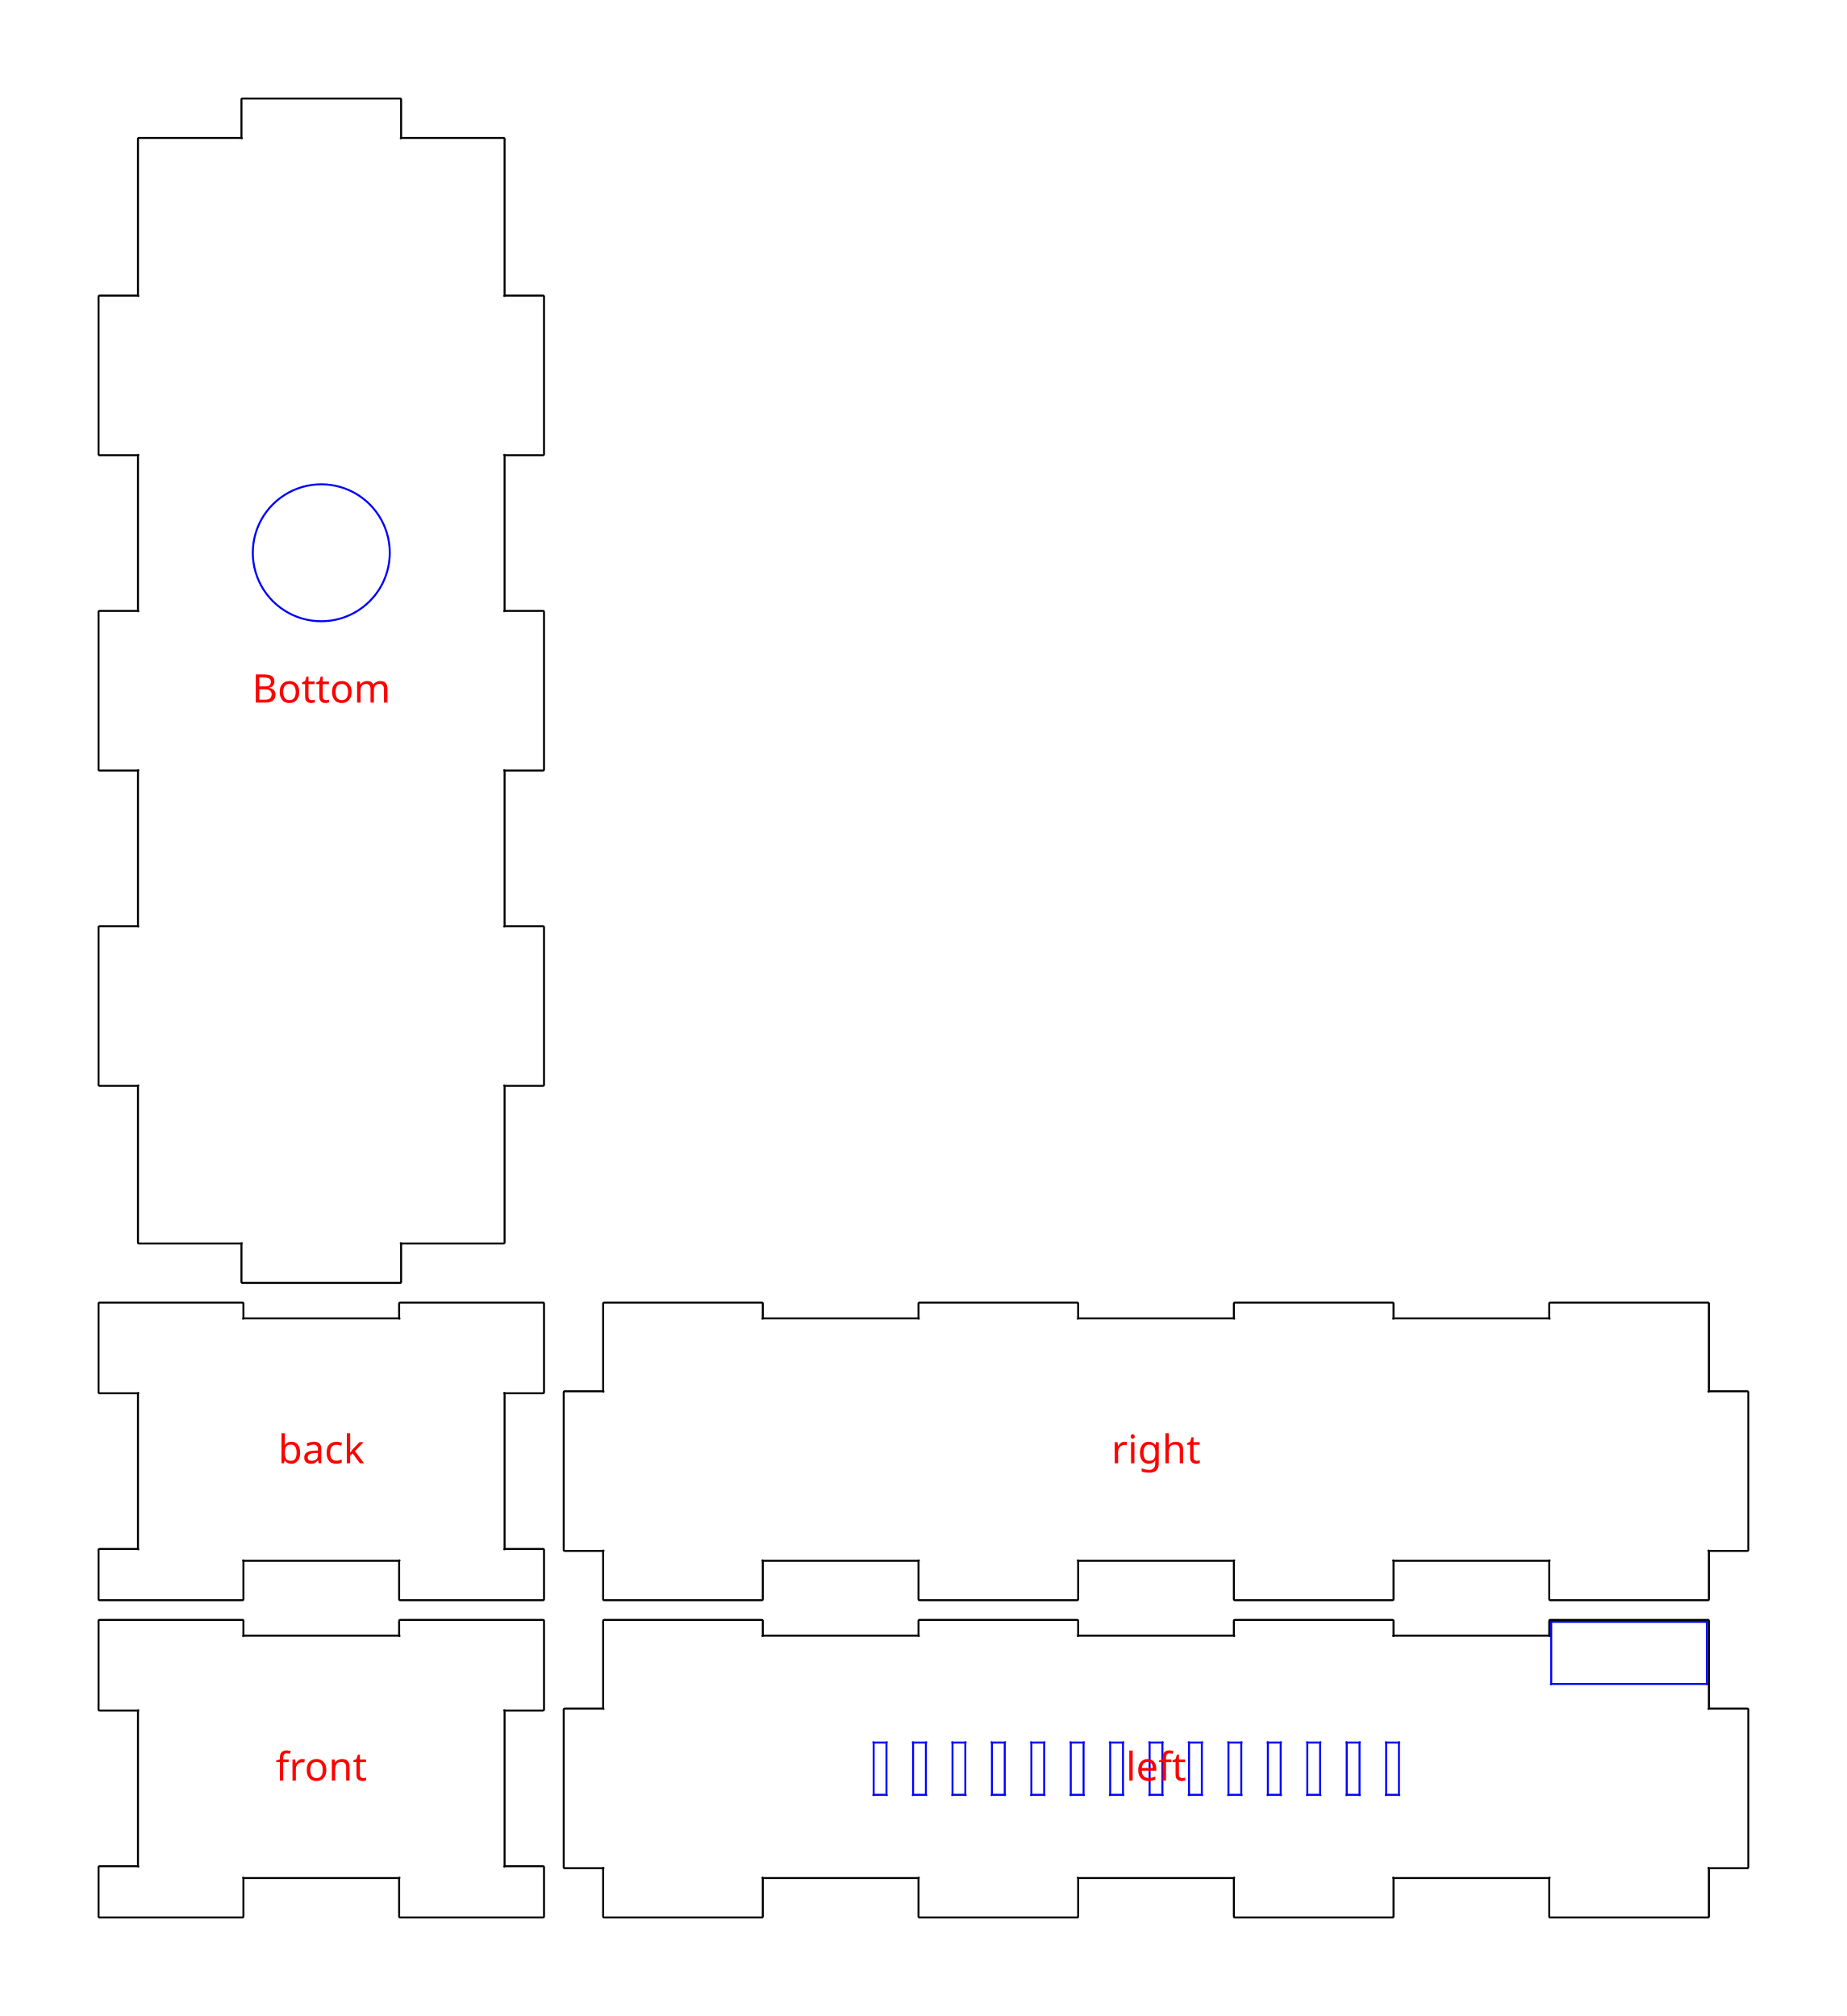
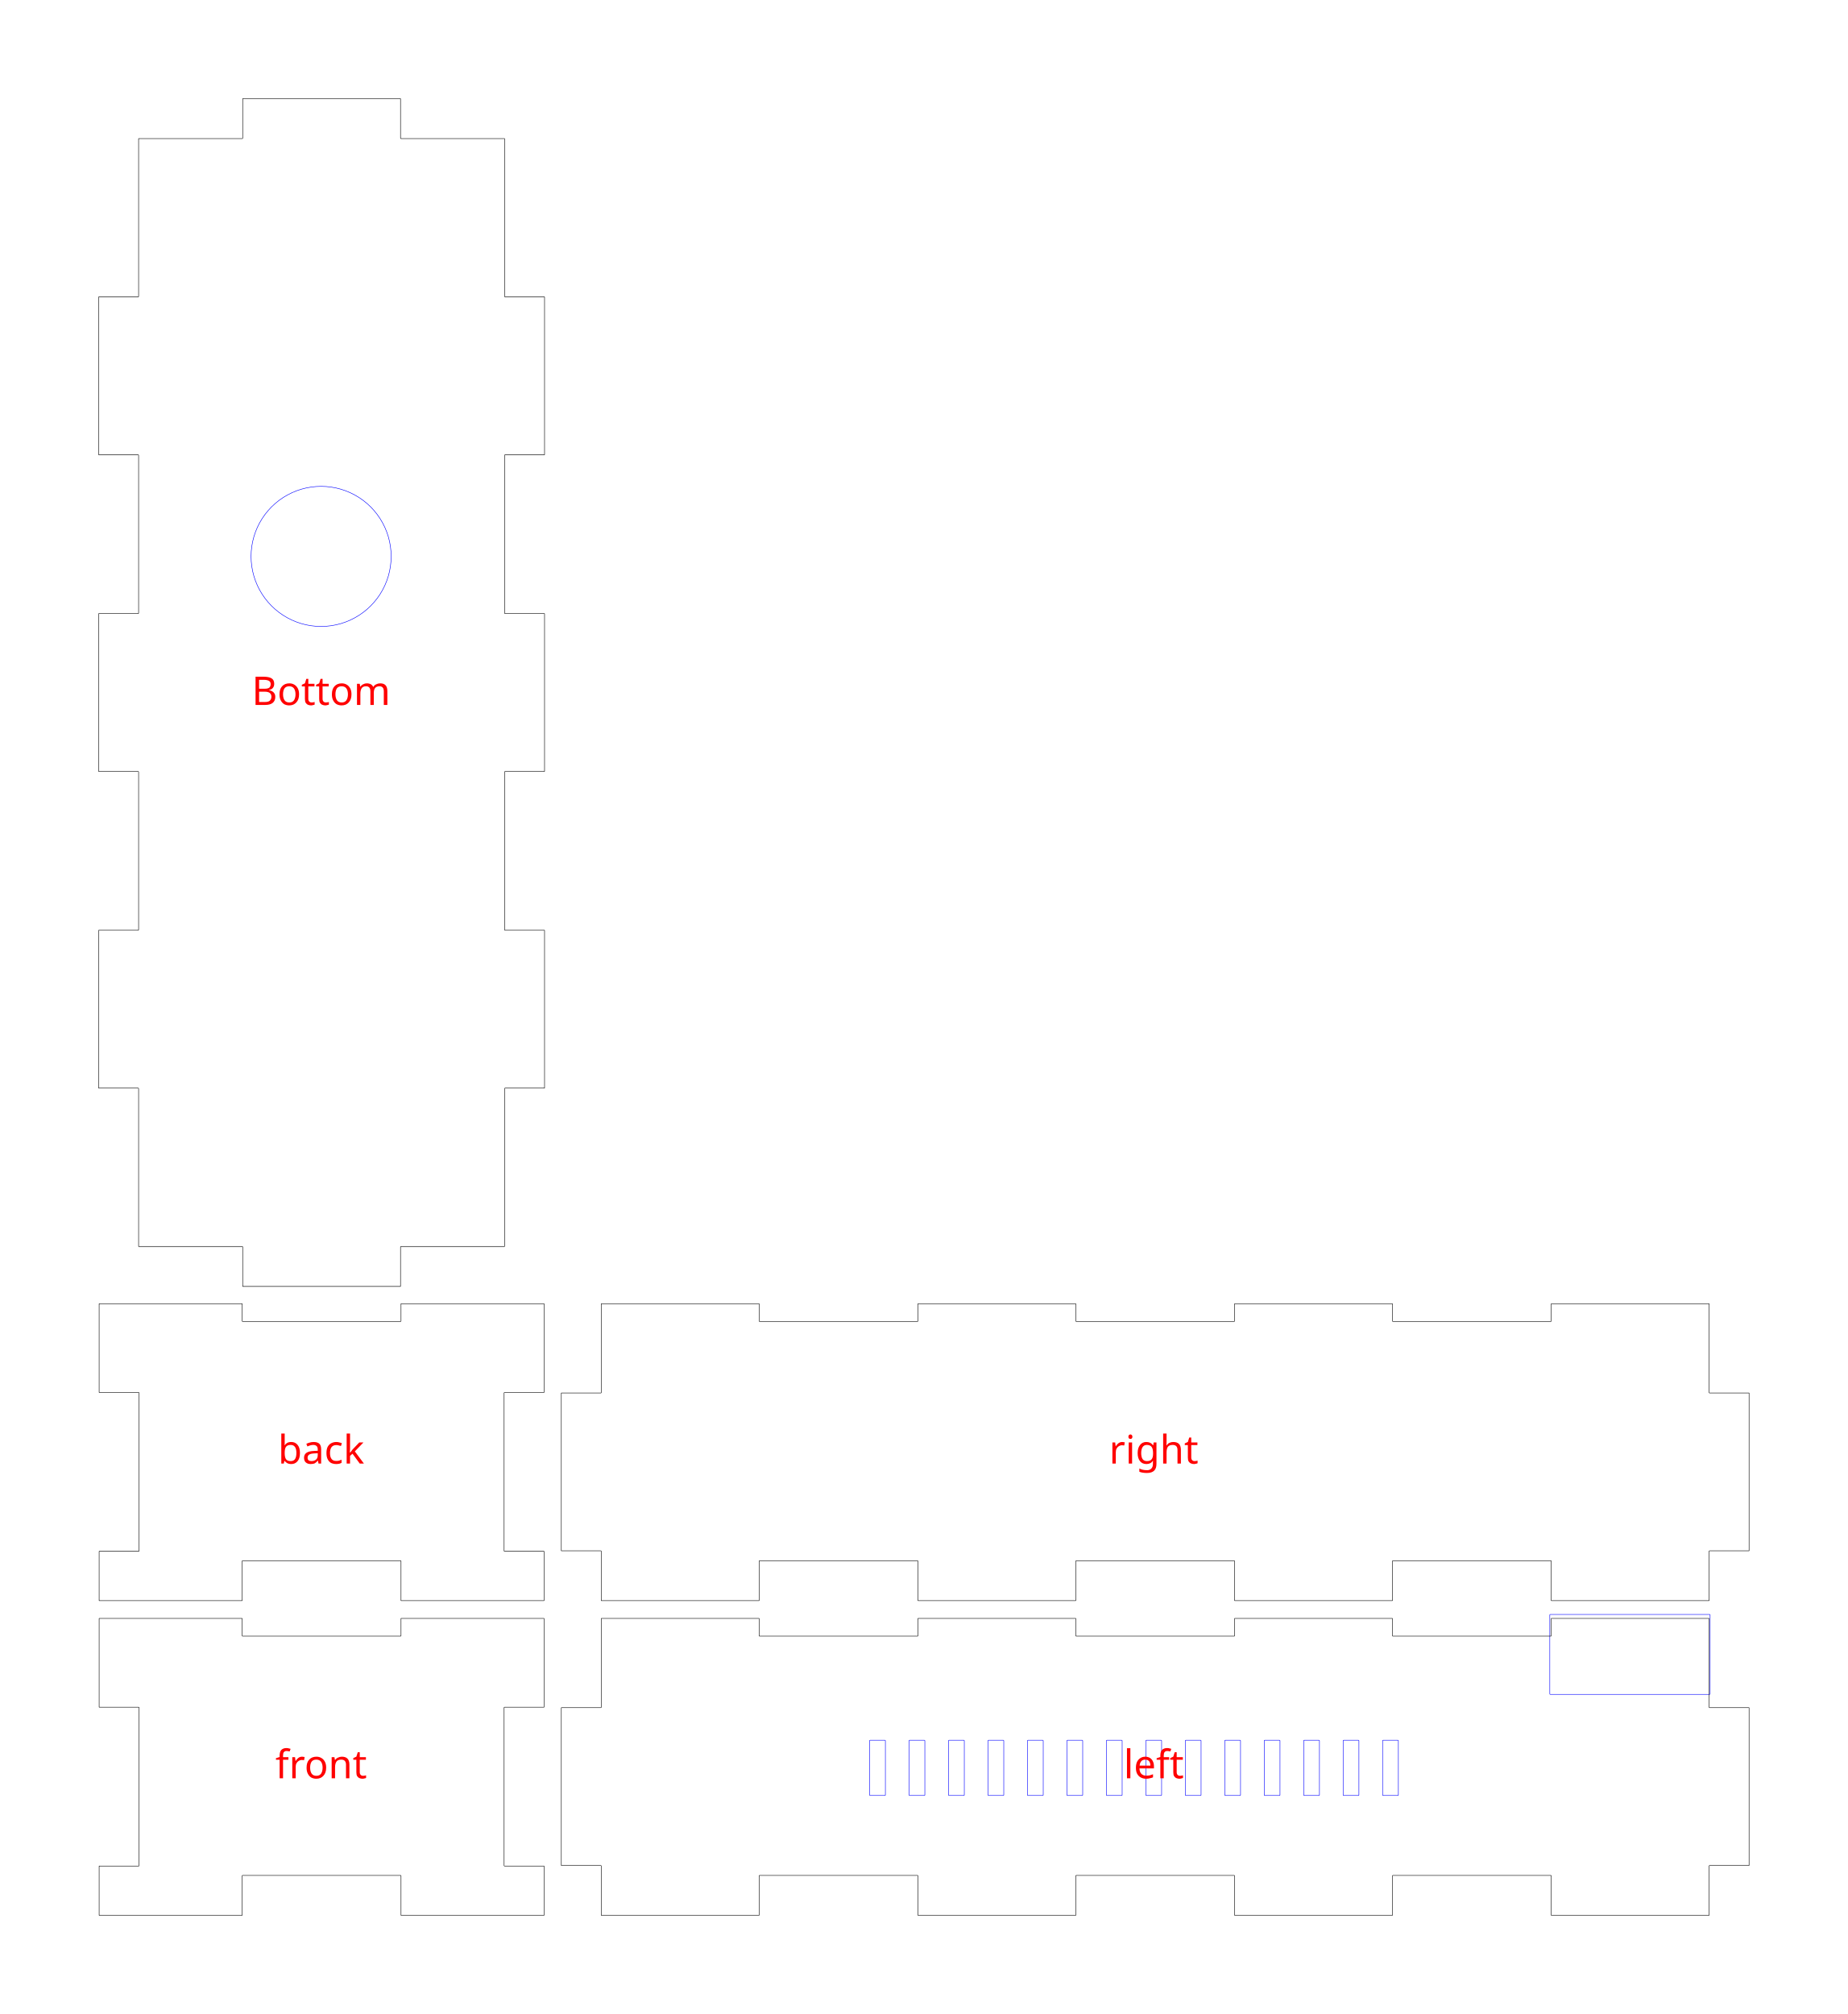
- <svg xmlns="http://www.w3.org/2000/svg" height="204.60mm" viewBox="0.0 0.0 187.40 204.60" width="187.40mm">
+ <svg xmlns="http://www.w3.org/2000/svg" height="204.15mm" viewBox="0.0 0.0 187.30 204.15" width="187.30mm">
  <g id="p-0" style="fill:none;stroke-linecap:round;stroke-linejoin:round;">
-     <text dominant-baseline="hanging" font-size="4px" style="font-family: sans-serif ; font-weight: normal; font-style: normal; fill: rgb(255,0,0)" text-anchor="middle" transform="matrix( 1.000 0.000 0.000 1.000 32.600 177.600 )">front</text>
-     <path d="M 14.100 194.600 H 24.600 C 24.655 194.600 24.700 194.555 24.700 194.500 V 190.600 C 24.700 190.500 24.600 190.600 24.700 190.600 H 40.500 C 40.600 190.600 40.500 190.500 40.500 190.600 V 194.500 C 40.500 194.555 40.545 194.600 40.600 194.600 H 51.100 H 55.100 C 55.155 194.600 55.200 194.555 55.200 194.500 V 189.500 C 55.200 189.445 55.155 189.400 55.100 189.400 H 51.200 C 51.100 189.400 51.200 189.500 51.200 189.400 V 173.600 C 51.200 173.500 51.100 173.600 51.200 173.600 H 55.100 C 55.155 173.600 55.200 173.555 55.200 173.500 V 168.500 V 164.500 C 55.200 164.445 55.155 164.400 55.100 164.400 H 51.100 H 40.600 C 40.545 164.400 40.500 164.445 40.500 164.500 V 166.000 C 40.500 166.100 40.600 166.000 40.500 166.000 H 24.700 C 24.600 166.000 24.700 166.100 24.700 166.000 V 164.500 C 24.700 164.445 24.655 164.400 24.600 164.400 H 14.100 H 10.100 C 10.045 164.400 10.000 164.445 10.000 164.500 V 168.500 V 173.500 C 10.000 173.555 10.045 173.600 10.100 173.600 H 14.000 C 14.100 173.600 14.000 173.500 14.000 173.600 V 189.400 C 14.000 189.500 14.100 189.400 14.000 189.400 H 10.100 C 10.045 189.400 10.000 189.445 10.000 189.500 V 194.500 C 10.000 194.555 10.045 194.600 10.100 194.600 H 14.100" stroke="rgb(0,0,0)" stroke-width="0.20" />
+     <text dominant-baseline="hanging" font-size="4px" style="font-family: sans-serif ; font-weight: normal; font-style: normal; fill: rgb(255,0,0)" text-anchor="middle" transform="matrix( 1.000 0.000 0.000 1.000 32.550 177.150 )">front</text>
+     <path d="M 14.050 194.150 H 24.550 V 190.150 C 24.550 190.141 24.552 190.133 24.557 190.125 C 24.561 190.117 24.567 190.111 24.575 190.107 C 24.583 190.102 24.591 190.100 24.600 190.100 H 40.600 C 40.609 190.100 40.617 190.102 40.625 190.107 C 40.633 190.111 40.639 190.117 40.643 190.125 C 40.648 190.133 40.650 190.141 40.650 190.150 V 194.150 H 51.150 H 55.150 V 189.150 H 51.150 C 51.141 189.150 51.133 189.148 51.125 189.143 C 51.117 189.139 51.111 189.133 51.107 189.125 C 51.102 189.117 51.100 189.109 51.100 189.100 V 173.100 C 51.100 173.091 51.102 173.083 51.107 173.075 C 51.111 173.067 51.117 173.061 51.125 173.057 C 51.133 173.052 51.141 173.050 51.150 173.050 H 55.150 V 168.050 V 164.050 H 51.150 H 40.650 V 165.800 C 40.650 165.809 40.648 165.817 40.643 165.825 C 40.639 165.833 40.633 165.839 40.625 165.843 C 40.617 165.848 40.609 165.850 40.600 165.850 H 24.600 C 24.591 165.850 24.583 165.848 24.575 165.843 C 24.567 165.839 24.561 165.833 24.557 165.825 C 24.552 165.817 24.550 165.809 24.550 165.800 V 164.050 H 14.050 H 10.050 V 168.050 V 173.050 H 14.050 C 14.059 173.050 14.067 173.052 14.075 173.057 C 14.083 173.061 14.089 173.067 14.093 173.075 C 14.098 173.083 14.100 173.091 14.100 173.100 V 189.100 C 14.100 189.109 14.098 189.117 14.093 189.125 C 14.089 189.133 14.083 189.139 14.075 189.143 C 14.067 189.148 14.059 189.150 14.050 189.150 H 10.050 V 194.150 H 14.050" stroke="rgb(0,0,0)" stroke-width="0.05" />
  </g>
  <g id="p-1" style="fill:none;stroke-linecap:round;stroke-linejoin:round;">
-     <text dominant-baseline="hanging" font-size="4px" style="font-family: sans-serif ; font-weight: normal; font-style: normal; fill: rgb(255,0,0)" text-anchor="middle" transform="matrix( 1.000 0.000 0.000 1.000 32.600 145.400 )">back</text>
-     <path d="M 14.100 162.400 H 24.600 C 24.655 162.400 24.700 162.355 24.700 162.300 V 158.400 C 24.700 158.300 24.600 158.400 24.700 158.400 H 40.500 C 40.600 158.400 40.500 158.300 40.500 158.400 V 162.300 C 40.500 162.355 40.545 162.400 40.600 162.400 H 51.100 H 55.100 C 55.155 162.400 55.200 162.355 55.200 162.300 V 157.300 C 55.200 157.245 55.155 157.200 55.100 157.200 H 51.200 C 51.100 157.200 51.200 157.300 51.200 157.200 V 141.400 C 51.200 141.300 51.100 141.400 51.200 141.400 H 55.100 C 55.155 141.400 55.200 141.355 55.200 141.300 V 136.300 V 132.300 C 55.200 132.245 55.155 132.200 55.100 132.200 H 51.100 H 40.600 C 40.545 132.200 40.500 132.245 40.500 132.300 V 133.800 C 40.500 133.900 40.600 133.800 40.500 133.800 H 24.700 C 24.600 133.800 24.700 133.900 24.700 133.800 V 132.300 C 24.700 132.245 24.655 132.200 24.600 132.200 H 14.100 H 10.100 C 10.045 132.200 10.000 132.245 10.000 132.300 V 136.300 V 141.300 C 10.000 141.355 10.045 141.400 10.100 141.400 H 14.000 C 14.100 141.400 14.000 141.300 14.000 141.400 V 157.200 C 14.000 157.300 14.100 157.200 14.000 157.200 H 10.100 C 10.045 157.200 10.000 157.245 10.000 157.300 V 162.300 C 10.000 162.355 10.045 162.400 10.100 162.400 H 14.100" stroke="rgb(0,0,0)" stroke-width="0.20" />
+     <text dominant-baseline="hanging" font-size="4px" style="font-family: sans-serif ; font-weight: normal; font-style: normal; fill: rgb(255,0,0)" text-anchor="middle" transform="matrix( 1.000 0.000 0.000 1.000 32.550 145.250 )">back</text>
+     <path d="M 14.050 162.250 H 24.550 V 158.250 C 24.550 158.241 24.552 158.233 24.557 158.225 C 24.561 158.217 24.567 158.211 24.575 158.207 C 24.583 158.202 24.591 158.200 24.600 158.200 H 40.600 C 40.609 158.200 40.617 158.202 40.625 158.207 C 40.633 158.211 40.639 158.217 40.643 158.225 C 40.648 158.233 40.650 158.241 40.650 158.250 V 162.250 H 51.150 H 55.150 V 157.250 H 51.150 C 51.141 157.250 51.133 157.248 51.125 157.243 C 51.117 157.239 51.111 157.233 51.107 157.225 C 51.102 157.217 51.100 157.209 51.100 157.200 V 141.200 C 51.100 141.191 51.102 141.183 51.107 141.175 C 51.111 141.167 51.117 141.161 51.125 141.157 C 51.133 141.152 51.141 141.150 51.150 141.150 H 55.150 V 136.150 V 132.150 H 51.150 H 40.650 V 133.900 C 40.650 133.909 40.648 133.917 40.643 133.925 C 40.639 133.933 40.633 133.939 40.625 133.943 C 40.617 133.948 40.609 133.950 40.600 133.950 H 24.600 C 24.591 133.950 24.583 133.948 24.575 133.943 C 24.567 133.939 24.561 133.933 24.557 133.925 C 24.552 133.917 24.550 133.909 24.550 133.900 V 132.150 H 14.050 H 10.050 V 136.150 V 141.150 H 14.050 C 14.059 141.150 14.067 141.152 14.075 141.157 C 14.083 141.161 14.089 141.167 14.093 141.175 C 14.098 141.183 14.100 141.191 14.100 141.200 V 157.200 C 14.100 157.209 14.098 157.217 14.093 157.225 C 14.089 157.233 14.083 157.239 14.075 157.243 C 14.067 157.248 14.059 157.250 14.050 157.250 H 10.050 V 162.250 H 14.050" stroke="rgb(0,0,0)" stroke-width="0.05" />
  </g>
  <g id="p-2" style="fill:none;stroke-linecap:round;stroke-linejoin:round;">
-     <path d="M 39.550 56.100 C 39.550 57.432 39.167 58.737 38.447 59.857 C 37.726 60.978 36.699 61.868 35.487 62.422 C 34.275 62.975 32.930 63.169 31.611 62.979 C 30.292 62.790 29.056 62.225 28.049 61.352 C 27.042 60.480 26.307 59.336 25.932 58.058 C 25.556 56.780 25.556 55.420 25.932 54.142 C 26.307 52.864 27.042 51.720 28.049 50.848 C 29.056 49.975 30.292 49.410 31.611 49.221 C 32.930 49.031 34.275 49.225 35.487 49.778 C 36.699 50.332 37.726 51.222 38.447 52.343 C 39.167 53.463 39.550 54.768 39.550 56.100 Z" stroke="rgb(0,0,255)" stroke-width="0.20" />
-     <text dominant-baseline="hanging" font-size="4px" style="font-family: sans-serif ; font-weight: normal; font-style: normal; fill: rgb(255,0,0)" text-anchor="middle" transform="matrix( 1.000 0.000 0.000 1.000 32.600 68.200 )">Bottom</text>
-     <path d="M 14.100 126.200 H 24.500 C 24.600 126.200 24.500 126.100 24.500 126.200 V 130.100 C 24.500 130.155 24.545 130.200 24.600 130.200 H 40.600 C 40.655 130.200 40.700 130.155 40.700 130.100 V 126.200 C 40.700 126.100 40.600 126.200 40.700 126.200 H 51.100 C 51.155 126.200 51.200 126.155 51.200 126.100 V 110.200 C 51.200 110.100 51.100 110.200 51.200 110.200 H 55.100 C 55.155 110.200 55.200 110.155 55.200 110.100 V 94.100 C 55.200 94.045 55.155 94.000 55.100 94.000 H 51.200 C 51.100 94.000 51.200 94.100 51.200 94.000 V 78.200 C 51.200 78.100 51.100 78.200 51.200 78.200 H 55.100 C 55.155 78.200 55.200 78.155 55.200 78.100 V 62.100 C 55.200 62.045 55.155 62.000 55.100 62.000 H 51.200 C 51.100 62.000 51.200 62.100 51.200 62.000 V 46.200 C 51.200 46.100 51.100 46.200 51.200 46.200 H 55.100 C 55.155 46.200 55.200 46.155 55.200 46.100 V 30.100 C 55.200 30.045 55.155 30.000 55.100 30.000 H 51.200 C 51.100 30.000 51.200 30.100 51.200 30.000 V 14.100 C 51.200 14.045 51.155 14.000 51.100 14.000 H 40.700 C 40.600 14.000 40.700 14.100 40.700 14.000 V 10.100 C 40.700 10.045 40.655 10.000 40.600 10.000 H 24.600 C 24.545 10.000 24.500 10.045 24.500 10.100 V 14.000 C 24.500 14.100 24.600 14.000 24.500 14.000 H 14.100 C 14.045 14.000 14.000 14.045 14.000 14.100 V 30.000 C 14.000 30.100 14.100 30.000 14.000 30.000 H 10.100 C 10.045 30.000 10.000 30.045 10.000 30.100 V 46.100 C 10.000 46.155 10.045 46.200 10.100 46.200 H 14.000 C 14.100 46.200 14.000 46.100 14.000 46.200 V 62.000 C 14.000 62.100 14.100 62.000 14.000 62.000 H 10.100 C 10.045 62.000 10.000 62.045 10.000 62.100 V 78.100 C 10.000 78.155 10.045 78.200 10.100 78.200 H 14.000 C 14.100 78.200 14.000 78.100 14.000 78.200 V 94.000 C 14.000 94.100 14.100 94.000 14.000 94.000 H 10.100 C 10.045 94.000 10.000 94.045 10.000 94.100 V 110.100 C 10.000 110.155 10.045 110.200 10.100 110.200 H 14.000 C 14.100 110.200 14.000 110.100 14.000 110.200 V 126.100 C 14.000 126.155 14.045 126.200 14.100 126.200" stroke="rgb(0,0,0)" stroke-width="0.20" />
+     <path d="M 39.650 56.400 C 39.650 57.761 39.259 59.094 38.523 60.239 C 37.787 61.384 36.738 62.293 35.499 62.858 C 34.261 63.424 32.887 63.621 31.540 63.428 C 30.192 63.234 28.929 62.657 27.900 61.766 C 26.872 60.874 26.121 59.706 25.738 58.400 C 25.354 57.094 25.354 55.706 25.738 54.400 C 26.121 53.094 26.872 51.926 27.900 51.034 C 28.929 50.143 30.192 49.566 31.540 49.372 C 32.887 49.179 34.261 49.376 35.499 49.942 C 36.738 50.507 37.787 51.416 38.523 52.561 C 39.259 53.706 39.650 55.039 39.650 56.400 Z" stroke="rgb(0,0,255)" stroke-width="0.05" />
+     <text dominant-baseline="hanging" font-size="4px" style="font-family: sans-serif ; font-weight: normal; font-style: normal; fill: rgb(255,0,0)" text-anchor="middle" transform="matrix( 1.000 0.000 0.000 1.000 32.550 68.350 )">Bottom</text>
+     <path d="M 14.050 126.350 H 24.550 C 24.559 126.350 24.567 126.352 24.575 126.357 C 24.583 126.361 24.589 126.367 24.593 126.375 C 24.598 126.383 24.600 126.391 24.600 126.400 V 130.400 H 40.600 V 126.400 C 40.600 126.391 40.602 126.383 40.607 126.375 C 40.611 126.367 40.617 126.361 40.625 126.357 C 40.633 126.352 40.641 126.350 40.650 126.350 H 51.150 V 110.350 C 51.150 110.341 51.152 110.333 51.157 110.325 C 51.161 110.317 51.167 110.311 51.175 110.307 C 51.183 110.302 51.191 110.300 51.200 110.300 H 55.200 V 94.300 H 51.200 C 51.191 94.300 51.183 94.298 51.175 94.293 C 51.167 94.289 51.161 94.283 51.157 94.275 C 51.152 94.267 51.150 94.259 51.150 94.250 V 78.250 C 51.150 78.241 51.152 78.233 51.157 78.225 C 51.161 78.217 51.167 78.211 51.175 78.207 C 51.183 78.202 51.191 78.200 51.200 78.200 H 55.200 V 62.200 H 51.200 C 51.191 62.200 51.183 62.198 51.175 62.193 C 51.167 62.189 51.161 62.183 51.157 62.175 C 51.152 62.167 51.150 62.159 51.150 62.150 V 46.150 C 51.150 46.141 51.152 46.133 51.157 46.125 C 51.161 46.117 51.167 46.111 51.175 46.107 C 51.183 46.102 51.191 46.100 51.200 46.100 H 55.200 V 30.100 H 51.200 C 51.191 30.100 51.183 30.098 51.175 30.093 C 51.167 30.089 51.161 30.083 51.157 30.075 C 51.152 30.067 51.150 30.059 51.150 30.050 V 14.050 H 40.650 C 40.641 14.050 40.633 14.048 40.625 14.043 C 40.617 14.039 40.611 14.033 40.607 14.025 C 40.602 14.017 40.600 14.009 40.600 14.000 V 10.000 H 24.600 V 14.000 C 24.600 14.009 24.598 14.017 24.593 14.025 C 24.589 14.033 24.583 14.039 24.575 14.043 C 24.567 14.048 24.559 14.050 24.550 14.050 H 14.050 V 30.050 C 14.050 30.059 14.048 30.067 14.043 30.075 C 14.039 30.083 14.033 30.089 14.025 30.093 C 14.017 30.098 14.009 30.100 14.000 30.100 H 10.000 V 46.100 H 14.000 C 14.009 46.100 14.017 46.102 14.025 46.107 C 14.033 46.111 14.039 46.117 14.043 46.125 C 14.048 46.133 14.050 46.141 14.050 46.150 V 62.150 C 14.050 62.159 14.048 62.167 14.043 62.175 C 14.039 62.183 14.033 62.189 14.025 62.193 C 14.017 62.198 14.009 62.200 14.000 62.200 H 10.000 V 78.200 H 14.000 C 14.009 78.200 14.017 78.202 14.025 78.207 C 14.033 78.211 14.039 78.217 14.043 78.225 C 14.048 78.233 14.050 78.241 14.050 78.250 V 94.250 C 14.050 94.259 14.048 94.267 14.043 94.275 C 14.039 94.283 14.033 94.289 14.025 94.293 C 14.017 94.298 14.009 94.300 14.000 94.300 H 10.000 V 110.300 H 14.000 C 14.009 110.300 14.017 110.302 14.025 110.307 C 14.033 110.311 14.039 110.317 14.043 110.325 C 14.048 110.333 14.050 110.341 14.050 110.350 V 126.350" stroke="rgb(0,0,0)" stroke-width="0.05" />
  </g>
  <g id="p-3" style="fill:none;stroke-linecap:round;stroke-linejoin:round;">
-     <path d="M 165.300 170.900 H 157.400 C 157.300 170.900 157.400 171.000 157.400 170.900 V 164.600 C 157.400 164.500 157.300 164.600 157.400 164.600 H 173.200 C 173.300 164.600 173.200 164.500 173.200 164.600 V 170.900 C 173.200 171.000 173.300 170.900 173.200 170.900 H 165.300 Z" stroke="rgb(0,0,255)" stroke-width="0.20" />
-     <path d="M 89.300 182.150 H 88.650 C 88.550 182.150 88.650 182.250 88.650 182.150 V 176.850 C 88.650 176.750 88.550 176.850 88.650 176.850 H 89.950 C 90.050 176.850 89.950 176.750 89.950 176.850 V 182.150 C 89.950 182.250 90.050 182.150 89.950 182.150 H 89.300 Z" stroke="rgb(0,0,255)" stroke-width="0.20" />
-     <path d="M 93.300 182.150 H 92.650 C 92.550 182.150 92.650 182.250 92.650 182.150 V 176.850 C 92.650 176.750 92.550 176.850 92.650 176.850 H 93.950 C 94.050 176.850 93.950 176.750 93.950 176.850 V 182.150 C 93.950 182.250 94.050 182.150 93.950 182.150 H 93.300 Z" stroke="rgb(0,0,255)" stroke-width="0.20" />
-     <path d="M 97.300 182.150 H 96.650 C 96.550 182.150 96.650 182.250 96.650 182.150 V 176.850 C 96.650 176.750 96.550 176.850 96.650 176.850 H 97.950 C 98.050 176.850 97.950 176.750 97.950 176.850 V 182.150 C 97.950 182.250 98.050 182.150 97.950 182.150 H 97.300 Z" stroke="rgb(0,0,255)" stroke-width="0.20" />
-     <path d="M 101.300 182.150 H 100.650 C 100.550 182.150 100.650 182.250 100.650 182.150 V 176.850 C 100.650 176.750 100.550 176.850 100.650 176.850 H 101.950 C 102.050 176.850 101.950 176.750 101.950 176.850 V 182.150 C 101.950 182.250 102.050 182.150 101.950 182.150 H 101.300 Z" stroke="rgb(0,0,255)" stroke-width="0.20" />
-     <path d="M 105.300 182.150 H 104.650 C 104.550 182.150 104.650 182.250 104.650 182.150 V 176.850 C 104.650 176.750 104.550 176.850 104.650 176.850 H 105.950 C 106.050 176.850 105.950 176.750 105.950 176.850 V 182.150 C 105.950 182.250 106.050 182.150 105.950 182.150 H 105.300 Z" stroke="rgb(0,0,255)" stroke-width="0.20" />
-     <path d="M 109.300 182.150 H 108.650 C 108.550 182.150 108.650 182.250 108.650 182.150 V 176.850 C 108.650 176.750 108.550 176.850 108.650 176.850 H 109.950 C 110.050 176.850 109.950 176.750 109.950 176.850 V 182.150 C 109.950 182.250 110.050 182.150 109.950 182.150 H 109.300 Z" stroke="rgb(0,0,255)" stroke-width="0.20" />
-     <path d="M 113.300 182.150 H 112.650 C 112.550 182.150 112.650 182.250 112.650 182.150 V 176.850 C 112.650 176.750 112.550 176.850 112.650 176.850 H 113.950 C 114.050 176.850 113.950 176.750 113.950 176.850 V 182.150 C 113.950 182.250 114.050 182.150 113.950 182.150 H 113.300 Z" stroke="rgb(0,0,255)" stroke-width="0.20" />
-     <path d="M 117.300 182.150 H 116.650 C 116.550 182.150 116.650 182.250 116.650 182.150 V 176.850 C 116.650 176.750 116.550 176.850 116.650 176.850 H 117.950 C 118.050 176.850 117.950 176.750 117.950 176.850 V 182.150 C 117.950 182.250 118.050 182.150 117.950 182.150 H 117.300 Z" stroke="rgb(0,0,255)" stroke-width="0.20" />
-     <path d="M 121.300 182.150 H 120.650 C 120.550 182.150 120.650 182.250 120.650 182.150 V 176.850 C 120.650 176.750 120.550 176.850 120.650 176.850 H 121.950 C 122.050 176.850 121.950 176.750 121.950 176.850 V 182.150 C 121.950 182.250 122.050 182.150 121.950 182.150 H 121.300 Z" stroke="rgb(0,0,255)" stroke-width="0.20" />
-     <path d="M 125.300 182.150 H 124.650 C 124.550 182.150 124.650 182.250 124.650 182.150 V 176.850 C 124.650 176.750 124.550 176.850 124.650 176.850 H 125.950 C 126.050 176.850 125.950 176.750 125.950 176.850 V 182.150 C 125.950 182.250 126.050 182.150 125.950 182.150 H 125.300 Z" stroke="rgb(0,0,255)" stroke-width="0.20" />
-     <path d="M 129.300 182.150 H 128.650 C 128.550 182.150 128.650 182.250 128.650 182.150 V 176.850 C 128.650 176.750 128.550 176.850 128.650 176.850 H 129.950 C 130.050 176.850 129.950 176.750 129.950 176.850 V 182.150 C 129.950 182.250 130.050 182.150 129.950 182.150 H 129.300 Z" stroke="rgb(0,0,255)" stroke-width="0.20" />
-     <path d="M 133.300 182.150 H 132.650 C 132.550 182.150 132.650 182.250 132.650 182.150 V 176.850 C 132.650 176.750 132.550 176.850 132.650 176.850 H 133.950 C 134.050 176.850 133.950 176.750 133.950 176.850 V 182.150 C 133.950 182.250 134.050 182.150 133.950 182.150 H 133.300 Z" stroke="rgb(0,0,255)" stroke-width="0.20" />
-     <path d="M 137.300 182.150 H 136.650 C 136.550 182.150 136.650 182.250 136.650 182.150 V 176.850 C 136.650 176.750 136.550 176.850 136.650 176.850 H 137.950 C 138.050 176.850 137.950 176.750 137.950 176.850 V 182.150 C 137.950 182.250 138.050 182.150 137.950 182.150 H 137.300 Z" stroke="rgb(0,0,255)" stroke-width="0.20" />
-     <path d="M 141.300 182.150 H 140.650 C 140.550 182.150 140.650 182.250 140.650 182.150 V 176.850 C 140.650 176.750 140.550 176.850 140.650 176.850 H 141.950 C 142.050 176.850 141.950 176.750 141.950 176.850 V 182.150 C 141.950 182.250 142.050 182.150 141.950 182.150 H 141.300 Z" stroke="rgb(0,0,255)" stroke-width="0.20" />
-     <text dominant-baseline="hanging" font-size="4px" style="font-family: sans-serif ; font-weight: normal; font-style: normal; fill: rgb(255,0,0)" text-anchor="middle" transform="matrix( 1.000 0.000 0.000 1.000 117.300 177.600 )">left</text>
-     <path d="M 61.300 194.600 H 77.300 C 77.355 194.600 77.400 194.555 77.400 194.500 V 190.600 C 77.400 190.500 77.300 190.600 77.400 190.600 H 93.200 C 93.300 190.600 93.200 190.500 93.200 190.600 V 194.500 C 93.200 194.555 93.245 194.600 93.300 194.600 H 109.300 C 109.355 194.600 109.400 194.555 109.400 194.500 V 190.600 C 109.400 190.500 109.300 190.600 109.400 190.600 H 125.200 C 125.300 190.600 125.200 190.500 125.200 190.600 V 194.500 C 125.200 194.555 125.245 194.600 125.300 194.600 H 141.300 C 141.355 194.600 141.400 194.555 141.400 194.500 V 190.600 C 141.400 190.500 141.300 190.600 141.400 190.600 H 157.200 C 157.300 190.600 157.200 190.500 157.200 190.600 V 194.500 C 157.200 194.555 157.245 194.600 157.300 194.600 H 173.300 C 173.355 194.600 173.400 194.555 173.400 194.500 V 189.600 C 173.400 189.500 173.300 189.600 173.400 189.600 H 177.300 C 177.355 189.600 177.400 189.555 177.400 189.500 V 173.500 C 177.400 173.445 177.355 173.400 177.300 173.400 H 173.400 C 173.300 173.400 173.400 173.500 173.400 173.400 V 168.500 V 164.500 C 173.400 164.445 173.355 164.400 173.300 164.400 H 157.300 C 157.245 164.400 157.200 164.445 157.200 164.500 V 166.000 C 157.200 166.100 157.300 166.000 157.200 166.000 H 141.400 C 141.300 166.000 141.400 166.100 141.400 166.000 V 164.500 C 141.400 164.445 141.355 164.400 141.300 164.400 H 125.300 C 125.245 164.400 125.200 164.445 125.200 164.500 V 166.000 C 125.200 166.100 125.300 166.000 125.200 166.000 H 109.400 C 109.300 166.000 109.400 166.100 109.400 166.000 V 164.500 C 109.400 164.445 109.355 164.400 109.300 164.400 H 93.300 C 93.245 164.400 93.200 164.445 93.200 164.500 V 166.000 C 93.200 166.100 93.300 166.000 93.200 166.000 H 77.400 C 77.300 166.000 77.400 166.100 77.400 166.000 V 164.500 C 77.400 164.445 77.355 164.400 77.300 164.400 H 61.300 C 61.245 164.400 61.200 164.445 61.200 164.500 V 168.500 V 173.400 C 61.200 173.500 61.300 173.400 61.200 173.400 H 57.300 C 57.245 173.400 57.200 173.445 57.200 173.500 V 189.500 C 57.200 189.555 57.245 189.600 57.300 189.600 H 61.200 C 61.300 189.600 61.200 189.500 61.200 189.600 V 194.500 C 61.200 194.555 61.245 194.600 61.300 194.600" stroke="rgb(0,0,0)" stroke-width="0.20" />
+     <path d="M 165.225 171.750 H 157.150 C 157.141 171.750 157.133 171.748 157.125 171.743 C 157.117 171.739 157.111 171.733 157.107 171.725 C 157.102 171.717 157.100 171.709 157.100 171.700 V 163.700 C 157.100 163.691 157.102 163.683 157.107 163.675 C 157.111 163.667 157.117 163.661 157.125 163.657 C 157.133 163.652 157.141 163.650 157.150 163.650 H 173.300 C 173.309 163.650 173.317 163.652 173.325 163.657 C 173.333 163.661 173.339 163.667 173.343 163.675 C 173.348 163.683 173.350 163.691 173.350 163.700 V 171.700 C 173.350 171.709 173.348 171.717 173.343 171.725 C 173.339 171.733 173.333 171.739 173.325 171.743 C 173.317 171.748 173.309 171.750 173.300 171.750 H 165.225 Z" stroke="rgb(0,0,255)" stroke-width="0.05" />
+     <path d="M 88.950 182.000 H 88.200 C 88.191 182.000 88.183 181.998 88.175 181.993 C 88.167 181.989 88.161 181.983 88.157 181.975 C 88.152 181.967 88.150 181.959 88.150 181.950 V 176.450 C 88.150 176.441 88.152 176.433 88.157 176.425 C 88.161 176.417 88.167 176.411 88.175 176.407 C 88.183 176.402 88.191 176.400 88.200 176.400 H 89.700 C 89.709 176.400 89.717 176.402 89.725 176.407 C 89.733 176.411 89.739 176.417 89.743 176.425 C 89.748 176.433 89.750 176.441 89.750 176.450 V 181.950 C 89.750 181.959 89.748 181.967 89.743 181.975 C 89.739 181.983 89.733 181.989 89.725 181.993 C 89.717 181.998 89.709 182.000 89.700 182.000 H 88.950 Z" stroke="rgb(0,0,255)" stroke-width="0.05" />
+     <path d="M 92.950 182.000 H 92.200 C 92.191 182.000 92.183 181.998 92.175 181.993 C 92.167 181.989 92.161 181.983 92.157 181.975 C 92.152 181.967 92.150 181.959 92.150 181.950 V 176.450 C 92.150 176.441 92.152 176.433 92.157 176.425 C 92.161 176.417 92.167 176.411 92.175 176.407 C 92.183 176.402 92.191 176.400 92.200 176.400 H 93.700 C 93.709 176.400 93.717 176.402 93.725 176.407 C 93.733 176.411 93.739 176.417 93.743 176.425 C 93.748 176.433 93.750 176.441 93.750 176.450 V 181.950 C 93.750 181.959 93.748 181.967 93.743 181.975 C 93.739 181.983 93.733 181.989 93.725 181.993 C 93.717 181.998 93.709 182.000 93.700 182.000 H 92.950 Z" stroke="rgb(0,0,255)" stroke-width="0.05" />
+     <path d="M 96.950 182.000 H 96.200 C 96.191 182.000 96.183 181.998 96.175 181.993 C 96.167 181.989 96.161 181.983 96.157 181.975 C 96.152 181.967 96.150 181.959 96.150 181.950 V 176.450 C 96.150 176.441 96.152 176.433 96.157 176.425 C 96.161 176.417 96.167 176.411 96.175 176.407 C 96.183 176.402 96.191 176.400 96.200 176.400 H 97.700 C 97.709 176.400 97.717 176.402 97.725 176.407 C 97.733 176.411 97.739 176.417 97.743 176.425 C 97.748 176.433 97.750 176.441 97.750 176.450 V 181.950 C 97.750 181.959 97.748 181.967 97.743 181.975 C 97.739 181.983 97.733 181.989 97.725 181.993 C 97.717 181.998 97.709 182.000 97.700 182.000 H 96.950 Z" stroke="rgb(0,0,255)" stroke-width="0.05" />
+     <path d="M 100.950 182.000 H 100.200 C 100.191 182.000 100.183 181.998 100.175 181.993 C 100.167 181.989 100.161 181.983 100.157 181.975 C 100.152 181.967 100.150 181.959 100.150 181.950 V 176.450 C 100.150 176.441 100.152 176.433 100.157 176.425 C 100.161 176.417 100.167 176.411 100.175 176.407 C 100.183 176.402 100.191 176.400 100.200 176.400 H 101.700 C 101.709 176.400 101.717 176.402 101.725 176.407 C 101.733 176.411 101.739 176.417 101.743 176.425 C 101.748 176.433 101.750 176.441 101.750 176.450 V 181.950 C 101.750 181.959 101.748 181.967 101.743 181.975 C 101.739 181.983 101.733 181.989 101.725 181.993 C 101.717 181.998 101.709 182.000 101.700 182.000 H 100.950 Z" stroke="rgb(0,0,255)" stroke-width="0.05" />
+     <path d="M 104.950 182.000 H 104.200 C 104.191 182.000 104.183 181.998 104.175 181.993 C 104.167 181.989 104.161 181.983 104.157 181.975 C 104.152 181.967 104.150 181.959 104.150 181.950 V 176.450 C 104.150 176.441 104.152 176.433 104.157 176.425 C 104.161 176.417 104.167 176.411 104.175 176.407 C 104.183 176.402 104.191 176.400 104.200 176.400 H 105.700 C 105.709 176.400 105.717 176.402 105.725 176.407 C 105.733 176.411 105.739 176.417 105.743 176.425 C 105.748 176.433 105.750 176.441 105.750 176.450 V 181.950 C 105.750 181.959 105.748 181.967 105.743 181.975 C 105.739 181.983 105.733 181.989 105.725 181.993 C 105.717 181.998 105.709 182.000 105.700 182.000 H 104.950 Z" stroke="rgb(0,0,255)" stroke-width="0.05" />
+     <path d="M 108.950 182.000 H 108.200 C 108.191 182.000 108.183 181.998 108.175 181.993 C 108.167 181.989 108.161 181.983 108.157 181.975 C 108.152 181.967 108.150 181.959 108.150 181.950 V 176.450 C 108.150 176.441 108.152 176.433 108.157 176.425 C 108.161 176.417 108.167 176.411 108.175 176.407 C 108.183 176.402 108.191 176.400 108.200 176.400 H 109.700 C 109.709 176.400 109.717 176.402 109.725 176.407 C 109.733 176.411 109.739 176.417 109.743 176.425 C 109.748 176.433 109.750 176.441 109.750 176.450 V 181.950 C 109.750 181.959 109.748 181.967 109.743 181.975 C 109.739 181.983 109.733 181.989 109.725 181.993 C 109.717 181.998 109.709 182.000 109.700 182.000 H 108.950 Z" stroke="rgb(0,0,255)" stroke-width="0.05" />
+     <path d="M 112.950 182.000 H 112.200 C 112.191 182.000 112.183 181.998 112.175 181.993 C 112.167 181.989 112.161 181.983 112.157 181.975 C 112.152 181.967 112.150 181.959 112.150 181.950 V 176.450 C 112.150 176.441 112.152 176.433 112.157 176.425 C 112.161 176.417 112.167 176.411 112.175 176.407 C 112.183 176.402 112.191 176.400 112.200 176.400 H 113.700 C 113.709 176.400 113.717 176.402 113.725 176.407 C 113.733 176.411 113.739 176.417 113.743 176.425 C 113.748 176.433 113.750 176.441 113.750 176.450 V 181.950 C 113.750 181.959 113.748 181.967 113.743 181.975 C 113.739 181.983 113.733 181.989 113.725 181.993 C 113.717 181.998 113.709 182.000 113.700 182.000 H 112.950 Z" stroke="rgb(0,0,255)" stroke-width="0.05" />
+     <path d="M 116.950 182.000 H 116.200 C 116.191 182.000 116.183 181.998 116.175 181.993 C 116.167 181.989 116.161 181.983 116.157 181.975 C 116.152 181.967 116.150 181.959 116.150 181.950 V 176.450 C 116.150 176.441 116.152 176.433 116.157 176.425 C 116.161 176.417 116.167 176.411 116.175 176.407 C 116.183 176.402 116.191 176.400 116.200 176.400 H 117.700 C 117.709 176.400 117.717 176.402 117.725 176.407 C 117.733 176.411 117.739 176.417 117.743 176.425 C 117.748 176.433 117.750 176.441 117.750 176.450 V 181.950 C 117.750 181.959 117.748 181.967 117.743 181.975 C 117.739 181.983 117.733 181.989 117.725 181.993 C 117.717 181.998 117.709 182.000 117.700 182.000 H 116.950 Z" stroke="rgb(0,0,255)" stroke-width="0.05" />
+     <path d="M 120.950 182.000 H 120.200 C 120.191 182.000 120.183 181.998 120.175 181.993 C 120.167 181.989 120.161 181.983 120.157 181.975 C 120.152 181.967 120.150 181.959 120.150 181.950 V 176.450 C 120.150 176.441 120.152 176.433 120.157 176.425 C 120.161 176.417 120.167 176.411 120.175 176.407 C 120.183 176.402 120.191 176.400 120.200 176.400 H 121.700 C 121.709 176.400 121.717 176.402 121.725 176.407 C 121.733 176.411 121.739 176.417 121.743 176.425 C 121.748 176.433 121.750 176.441 121.750 176.450 V 181.950 C 121.750 181.959 121.748 181.967 121.743 181.975 C 121.739 181.983 121.733 181.989 121.725 181.993 C 121.717 181.998 121.709 182.000 121.700 182.000 H 120.950 Z" stroke="rgb(0,0,255)" stroke-width="0.05" />
+     <path d="M 124.950 182.000 H 124.200 C 124.191 182.000 124.183 181.998 124.175 181.993 C 124.167 181.989 124.161 181.983 124.157 181.975 C 124.152 181.967 124.150 181.959 124.150 181.950 V 176.450 C 124.150 176.441 124.152 176.433 124.157 176.425 C 124.161 176.417 124.167 176.411 124.175 176.407 C 124.183 176.402 124.191 176.400 124.200 176.400 H 125.700 C 125.709 176.400 125.717 176.402 125.725 176.407 C 125.733 176.411 125.739 176.417 125.743 176.425 C 125.748 176.433 125.750 176.441 125.750 176.450 V 181.950 C 125.750 181.959 125.748 181.967 125.743 181.975 C 125.739 181.983 125.733 181.989 125.725 181.993 C 125.717 181.998 125.709 182.000 125.700 182.000 H 124.950 Z" stroke="rgb(0,0,255)" stroke-width="0.05" />
+     <path d="M 128.950 182.000 H 128.200 C 128.191 182.000 128.183 181.998 128.175 181.993 C 128.167 181.989 128.161 181.983 128.157 181.975 C 128.152 181.967 128.150 181.959 128.150 181.950 V 176.450 C 128.150 176.441 128.152 176.433 128.157 176.425 C 128.161 176.417 128.167 176.411 128.175 176.407 C 128.183 176.402 128.191 176.400 128.200 176.400 H 129.700 C 129.709 176.400 129.717 176.402 129.725 176.407 C 129.733 176.411 129.739 176.417 129.743 176.425 C 129.748 176.433 129.750 176.441 129.750 176.450 V 181.950 C 129.750 181.959 129.748 181.967 129.743 181.975 C 129.739 181.983 129.733 181.989 129.725 181.993 C 129.717 181.998 129.709 182.000 129.700 182.000 H 128.950 Z" stroke="rgb(0,0,255)" stroke-width="0.05" />
+     <path d="M 132.950 182.000 H 132.200 C 132.191 182.000 132.183 181.998 132.175 181.993 C 132.167 181.989 132.161 181.983 132.157 181.975 C 132.152 181.967 132.150 181.959 132.150 181.950 V 176.450 C 132.150 176.441 132.152 176.433 132.157 176.425 C 132.161 176.417 132.167 176.411 132.175 176.407 C 132.183 176.402 132.191 176.400 132.200 176.400 H 133.700 C 133.709 176.400 133.717 176.402 133.725 176.407 C 133.733 176.411 133.739 176.417 133.743 176.425 C 133.748 176.433 133.750 176.441 133.750 176.450 V 181.950 C 133.750 181.959 133.748 181.967 133.743 181.975 C 133.739 181.983 133.733 181.989 133.725 181.993 C 133.717 181.998 133.709 182.000 133.700 182.000 H 132.950 Z" stroke="rgb(0,0,255)" stroke-width="0.05" />
+     <path d="M 136.950 182.000 H 136.200 C 136.191 182.000 136.183 181.998 136.175 181.993 C 136.167 181.989 136.161 181.983 136.157 181.975 C 136.152 181.967 136.150 181.959 136.150 181.950 V 176.450 C 136.150 176.441 136.152 176.433 136.157 176.425 C 136.161 176.417 136.167 176.411 136.175 176.407 C 136.183 176.402 136.191 176.400 136.200 176.400 H 137.700 C 137.709 176.400 137.717 176.402 137.725 176.407 C 137.733 176.411 137.739 176.417 137.743 176.425 C 137.748 176.433 137.750 176.441 137.750 176.450 V 181.950 C 137.750 181.959 137.748 181.967 137.743 181.975 C 137.739 181.983 137.733 181.989 137.725 181.993 C 137.717 181.998 137.709 182.000 137.700 182.000 H 136.950 Z" stroke="rgb(0,0,255)" stroke-width="0.05" />
+     <path d="M 140.950 182.000 H 140.200 C 140.191 182.000 140.183 181.998 140.175 181.993 C 140.167 181.989 140.161 181.983 140.157 181.975 C 140.152 181.967 140.150 181.959 140.150 181.950 V 176.450 C 140.150 176.441 140.152 176.433 140.157 176.425 C 140.161 176.417 140.167 176.411 140.175 176.407 C 140.183 176.402 140.191 176.400 140.200 176.400 H 141.700 C 141.709 176.400 141.717 176.402 141.725 176.407 C 141.733 176.411 141.739 176.417 141.743 176.425 C 141.748 176.433 141.750 176.441 141.750 176.450 V 181.950 C 141.750 181.959 141.748 181.967 141.743 181.975 C 141.739 181.983 141.733 181.989 141.725 181.993 C 141.717 181.998 141.709 182.000 141.700 182.000 H 140.950 Z" stroke="rgb(0,0,255)" stroke-width="0.05" />
+     <text dominant-baseline="hanging" font-size="4px" style="font-family: sans-serif ; font-weight: normal; font-style: normal; fill: rgb(255,0,0)" text-anchor="middle" transform="matrix( 1.000 0.000 0.000 1.000 116.950 177.150 )">left</text>
+     <path d="M 60.950 194.150 H 76.950 V 190.150 C 76.950 190.141 76.952 190.133 76.957 190.125 C 76.961 190.117 76.967 190.111 76.975 190.107 C 76.983 190.102 76.991 190.100 77.000 190.100 H 93.000 C 93.009 190.100 93.017 190.102 93.025 190.107 C 93.033 190.111 93.039 190.117 93.043 190.125 C 93.048 190.133 93.050 190.141 93.050 190.150 V 194.150 H 109.050 V 190.150 C 109.050 190.141 109.052 190.133 109.057 190.125 C 109.061 190.117 109.067 190.111 109.075 190.107 C 109.083 190.102 109.091 190.100 109.100 190.100 H 125.100 C 125.109 190.100 125.117 190.102 125.125 190.107 C 125.133 190.111 125.139 190.117 125.143 190.125 C 125.148 190.133 125.150 190.141 125.150 190.150 V 194.150 H 141.150 V 190.150 C 141.150 190.141 141.152 190.133 141.157 190.125 C 141.161 190.117 141.167 190.111 141.175 190.107 C 141.183 190.102 141.191 190.100 141.200 190.100 H 157.200 C 157.209 190.100 157.217 190.102 157.225 190.107 C 157.233 190.111 157.239 190.117 157.243 190.125 C 157.248 190.133 157.250 190.141 157.250 190.150 V 194.150 H 173.250 V 189.150 C 173.250 189.141 173.252 189.133 173.257 189.125 C 173.261 189.117 173.267 189.111 173.275 189.107 C 173.283 189.102 173.291 189.100 173.300 189.100 H 177.300 V 173.100 H 173.300 C 173.291 173.100 173.283 173.098 173.275 173.093 C 173.267 173.089 173.261 173.083 173.257 173.075 C 173.252 173.067 173.250 173.059 173.250 173.050 V 168.050 V 164.050 H 157.250 V 165.800 C 157.250 165.809 157.248 165.817 157.243 165.825 C 157.239 165.833 157.233 165.839 157.225 165.843 C 157.217 165.848 157.209 165.850 157.200 165.850 H 141.200 C 141.191 165.850 141.183 165.848 141.175 165.843 C 141.167 165.839 141.161 165.833 141.157 165.825 C 141.152 165.817 141.150 165.809 141.150 165.800 V 164.050 H 125.150 V 165.800 C 125.150 165.809 125.148 165.817 125.143 165.825 C 125.139 165.833 125.133 165.839 125.125 165.843 C 125.117 165.848 125.109 165.850 125.100 165.850 H 109.100 C 109.091 165.850 109.083 165.848 109.075 165.843 C 109.067 165.839 109.061 165.833 109.057 165.825 C 109.052 165.817 109.050 165.809 109.050 165.800 V 164.050 H 93.050 V 165.800 C 93.050 165.809 93.048 165.817 93.043 165.825 C 93.039 165.833 93.033 165.839 93.025 165.843 C 93.017 165.848 93.009 165.850 93.000 165.850 H 77.000 C 76.991 165.850 76.983 165.848 76.975 165.843 C 76.967 165.839 76.961 165.833 76.957 165.825 C 76.952 165.817 76.950 165.809 76.950 165.800 V 164.050 H 60.950 V 168.050 V 173.050 C 60.950 173.059 60.948 173.067 60.943 173.075 C 60.939 173.083 60.933 173.089 60.925 173.093 C 60.917 173.098 60.909 173.100 60.900 173.100 H 56.900 V 189.100 H 60.900 C 60.909 189.100 60.917 189.102 60.925 189.107 C 60.933 189.111 60.939 189.117 60.943 189.125 C 60.948 189.133 60.950 189.141 60.950 189.150 V 194.150" stroke="rgb(0,0,0)" stroke-width="0.05" />
  </g>
  <g id="p-4" style="fill:none;stroke-linecap:round;stroke-linejoin:round;">
-     <text dominant-baseline="hanging" font-size="4px" style="font-family: sans-serif ; font-weight: normal; font-style: normal; fill: rgb(255,0,0)" text-anchor="middle" transform="matrix( 1.000 0.000 0.000 1.000 117.300 145.400 )">right</text>
-     <path d="M 61.300 162.400 H 77.300 C 77.355 162.400 77.400 162.355 77.400 162.300 V 158.400 C 77.400 158.300 77.300 158.400 77.400 158.400 H 93.200 C 93.300 158.400 93.200 158.300 93.200 158.400 V 162.300 C 93.200 162.355 93.245 162.400 93.300 162.400 H 109.300 C 109.355 162.400 109.400 162.355 109.400 162.300 V 158.400 C 109.400 158.300 109.300 158.400 109.400 158.400 H 125.200 C 125.300 158.400 125.200 158.300 125.200 158.400 V 162.300 C 125.200 162.355 125.245 162.400 125.300 162.400 H 141.300 C 141.355 162.400 141.400 162.355 141.400 162.300 V 158.400 C 141.400 158.300 141.300 158.400 141.400 158.400 H 157.200 C 157.300 158.400 157.200 158.300 157.200 158.400 V 162.300 C 157.200 162.355 157.245 162.400 157.300 162.400 H 173.300 C 173.355 162.400 173.400 162.355 173.400 162.300 V 157.400 C 173.400 157.300 173.300 157.400 173.400 157.400 H 177.300 C 177.355 157.400 177.400 157.355 177.400 157.300 V 141.300 C 177.400 141.245 177.355 141.200 177.300 141.200 H 173.400 C 173.300 141.200 173.400 141.300 173.400 141.200 V 136.300 V 132.300 C 173.400 132.245 173.355 132.200 173.300 132.200 H 157.300 C 157.245 132.200 157.200 132.245 157.200 132.300 V 133.800 C 157.200 133.900 157.300 133.800 157.200 133.800 H 141.400 C 141.300 133.800 141.400 133.900 141.400 133.800 V 132.300 C 141.400 132.245 141.355 132.200 141.300 132.200 H 125.300 C 125.245 132.200 125.200 132.245 125.200 132.300 V 133.800 C 125.200 133.900 125.300 133.800 125.200 133.800 H 109.400 C 109.300 133.800 109.400 133.900 109.400 133.800 V 132.300 C 109.400 132.245 109.355 132.200 109.300 132.200 H 93.300 C 93.245 132.200 93.200 132.245 93.200 132.300 V 133.800 C 93.200 133.900 93.300 133.800 93.200 133.800 H 77.400 C 77.300 133.800 77.400 133.900 77.400 133.800 V 132.300 C 77.400 132.245 77.355 132.200 77.300 132.200 H 61.300 C 61.245 132.200 61.200 132.245 61.200 132.300 V 136.300 V 141.200 C 61.200 141.300 61.300 141.200 61.200 141.200 H 57.300 C 57.245 141.200 57.200 141.245 57.200 141.300 V 157.300 C 57.200 157.355 57.245 157.400 57.300 157.400 H 61.200 C 61.300 157.400 61.200 157.300 61.200 157.400 V 162.300 C 61.200 162.355 61.245 162.400 61.300 162.400" stroke="rgb(0,0,0)" stroke-width="0.20" />
+     <text dominant-baseline="hanging" font-size="4px" style="font-family: sans-serif ; font-weight: normal; font-style: normal; fill: rgb(255,0,0)" text-anchor="middle" transform="matrix( 1.000 0.000 0.000 1.000 116.950 145.250 )">right</text>
+     <path d="M 60.950 162.250 H 76.950 V 158.250 C 76.950 158.241 76.952 158.233 76.957 158.225 C 76.961 158.217 76.967 158.211 76.975 158.207 C 76.983 158.202 76.991 158.200 77.000 158.200 H 93.000 C 93.009 158.200 93.017 158.202 93.025 158.207 C 93.033 158.211 93.039 158.217 93.043 158.225 C 93.048 158.233 93.050 158.241 93.050 158.250 V 162.250 H 109.050 V 158.250 C 109.050 158.241 109.052 158.233 109.057 158.225 C 109.061 158.217 109.067 158.211 109.075 158.207 C 109.083 158.202 109.091 158.200 109.100 158.200 H 125.100 C 125.109 158.200 125.117 158.202 125.125 158.207 C 125.133 158.211 125.139 158.217 125.143 158.225 C 125.148 158.233 125.150 158.241 125.150 158.250 V 162.250 H 141.150 V 158.250 C 141.150 158.241 141.152 158.233 141.157 158.225 C 141.161 158.217 141.167 158.211 141.175 158.207 C 141.183 158.202 141.191 158.200 141.200 158.200 H 157.200 C 157.209 158.200 157.217 158.202 157.225 158.207 C 157.233 158.211 157.239 158.217 157.243 158.225 C 157.248 158.233 157.250 158.241 157.250 158.250 V 162.250 H 173.250 V 157.250 C 173.250 157.241 173.252 157.233 173.257 157.225 C 173.261 157.217 173.267 157.211 173.275 157.207 C 173.283 157.202 173.291 157.200 173.300 157.200 H 177.300 V 141.200 H 173.300 C 173.291 141.200 173.283 141.198 173.275 141.193 C 173.267 141.189 173.261 141.183 173.257 141.175 C 173.252 141.167 173.250 141.159 173.250 141.150 V 136.150 V 132.150 H 157.250 V 133.900 C 157.250 133.909 157.248 133.917 157.243 133.925 C 157.239 133.933 157.233 133.939 157.225 133.943 C 157.217 133.948 157.209 133.950 157.200 133.950 H 141.200 C 141.191 133.950 141.183 133.948 141.175 133.943 C 141.167 133.939 141.161 133.933 141.157 133.925 C 141.152 133.917 141.150 133.909 141.150 133.900 V 132.150 H 125.150 V 133.900 C 125.150 133.909 125.148 133.917 125.143 133.925 C 125.139 133.933 125.133 133.939 125.125 133.943 C 125.117 133.948 125.109 133.950 125.100 133.950 H 109.100 C 109.091 133.950 109.083 133.948 109.075 133.943 C 109.067 133.939 109.061 133.933 109.057 133.925 C 109.052 133.917 109.050 133.909 109.050 133.900 V 132.150 H 93.050 V 133.900 C 93.050 133.909 93.048 133.917 93.043 133.925 C 93.039 133.933 93.033 133.939 93.025 133.943 C 93.017 133.948 93.009 133.950 93.000 133.950 H 77.000 C 76.991 133.950 76.983 133.948 76.975 133.943 C 76.967 133.939 76.961 133.933 76.957 133.925 C 76.952 133.917 76.950 133.909 76.950 133.900 V 132.150 H 60.950 V 136.150 V 141.150 C 60.950 141.159 60.948 141.167 60.943 141.175 C 60.939 141.183 60.933 141.189 60.925 141.193 C 60.917 141.198 60.909 141.200 60.900 141.200 H 56.900 V 157.200 H 60.900 C 60.909 157.200 60.917 157.202 60.925 157.207 C 60.933 157.211 60.939 157.217 60.943 157.225 C 60.948 157.233 60.950 157.241 60.950 157.250 V 162.250" stroke="rgb(0,0,0)" stroke-width="0.05" />
  </g>
</svg>
